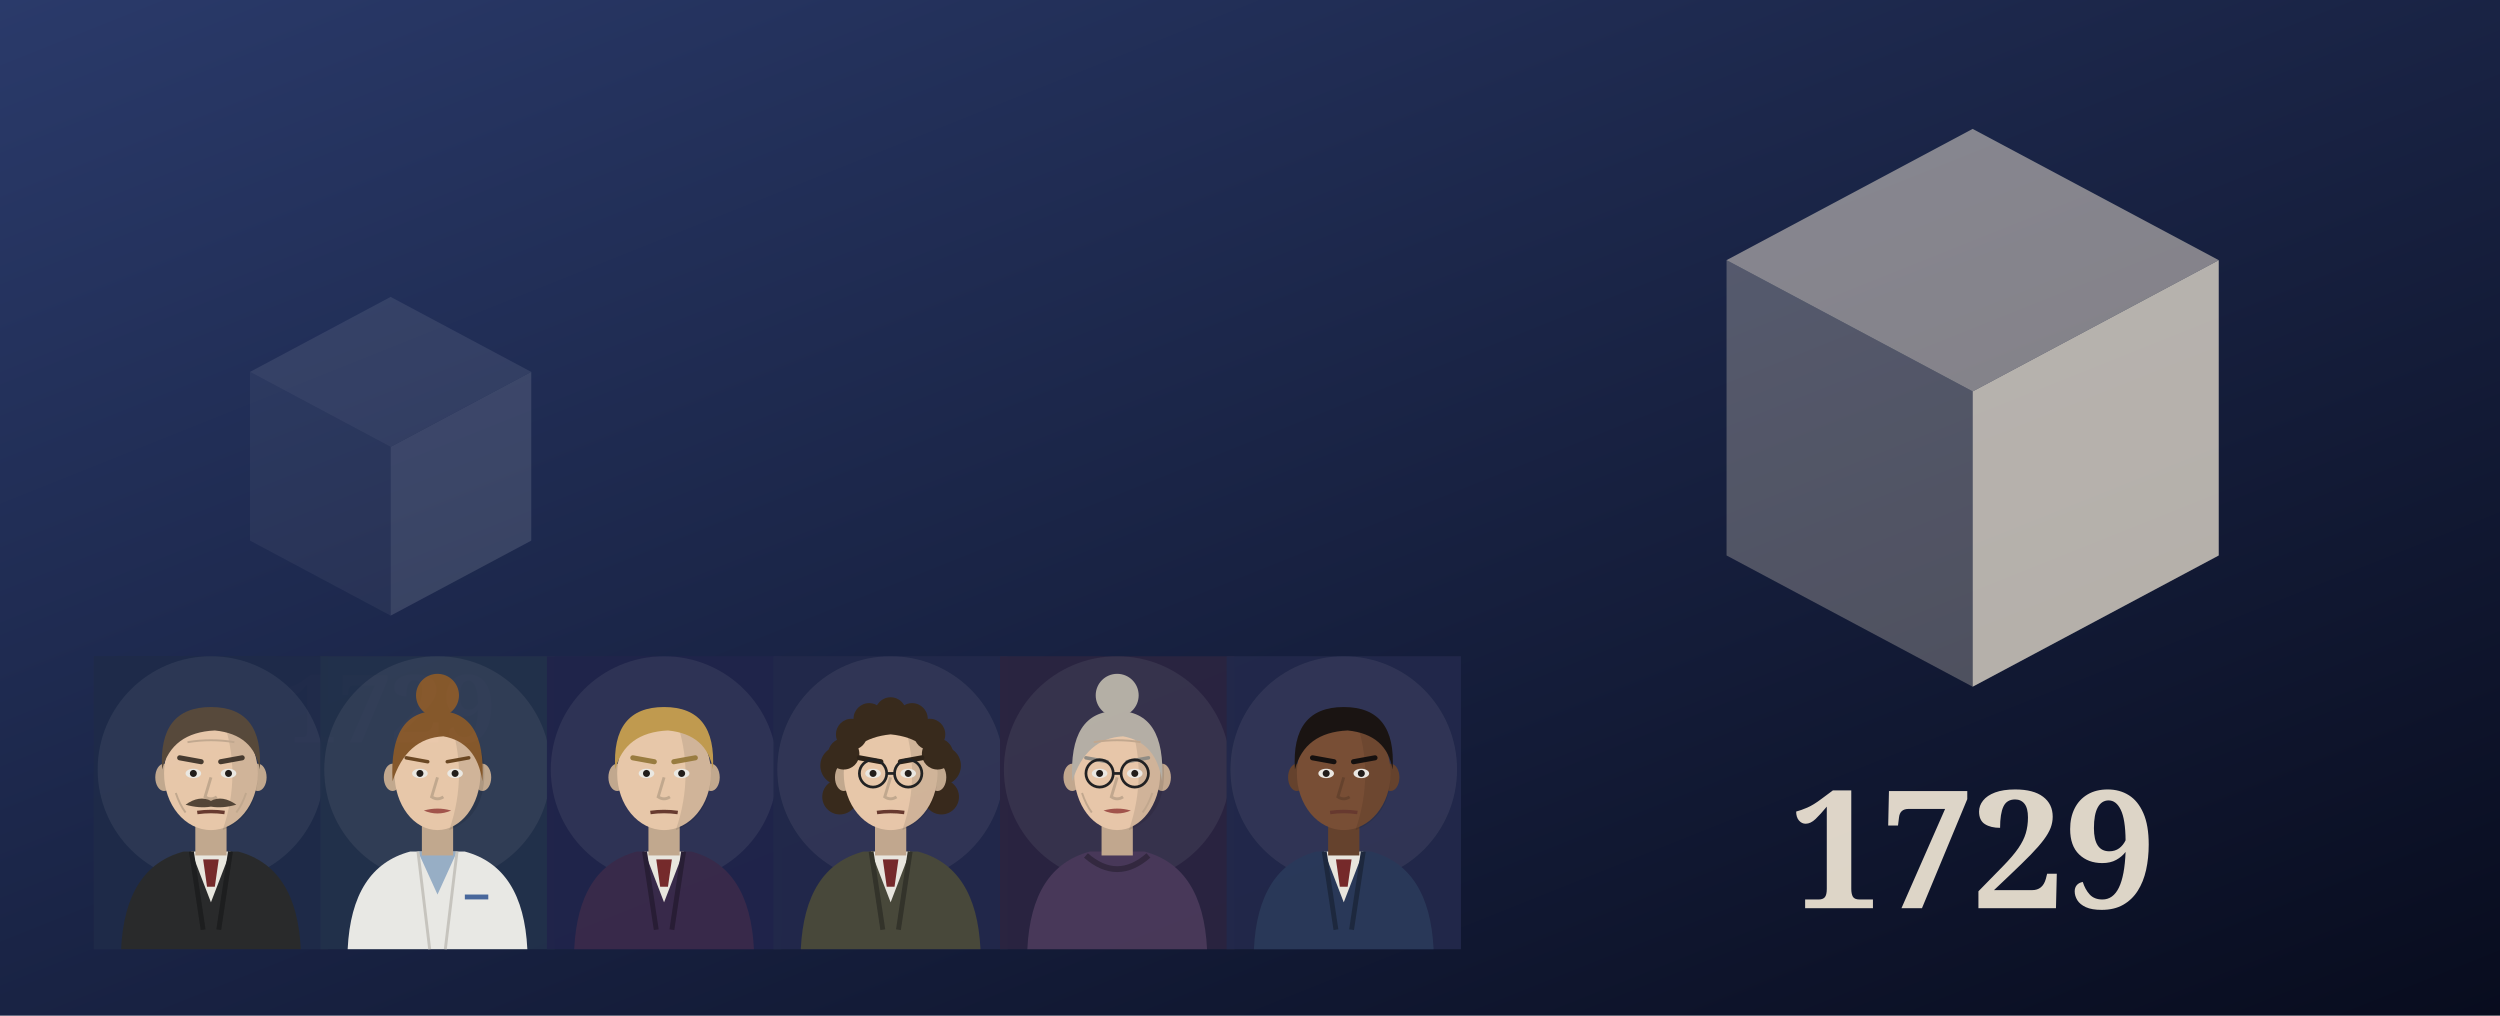
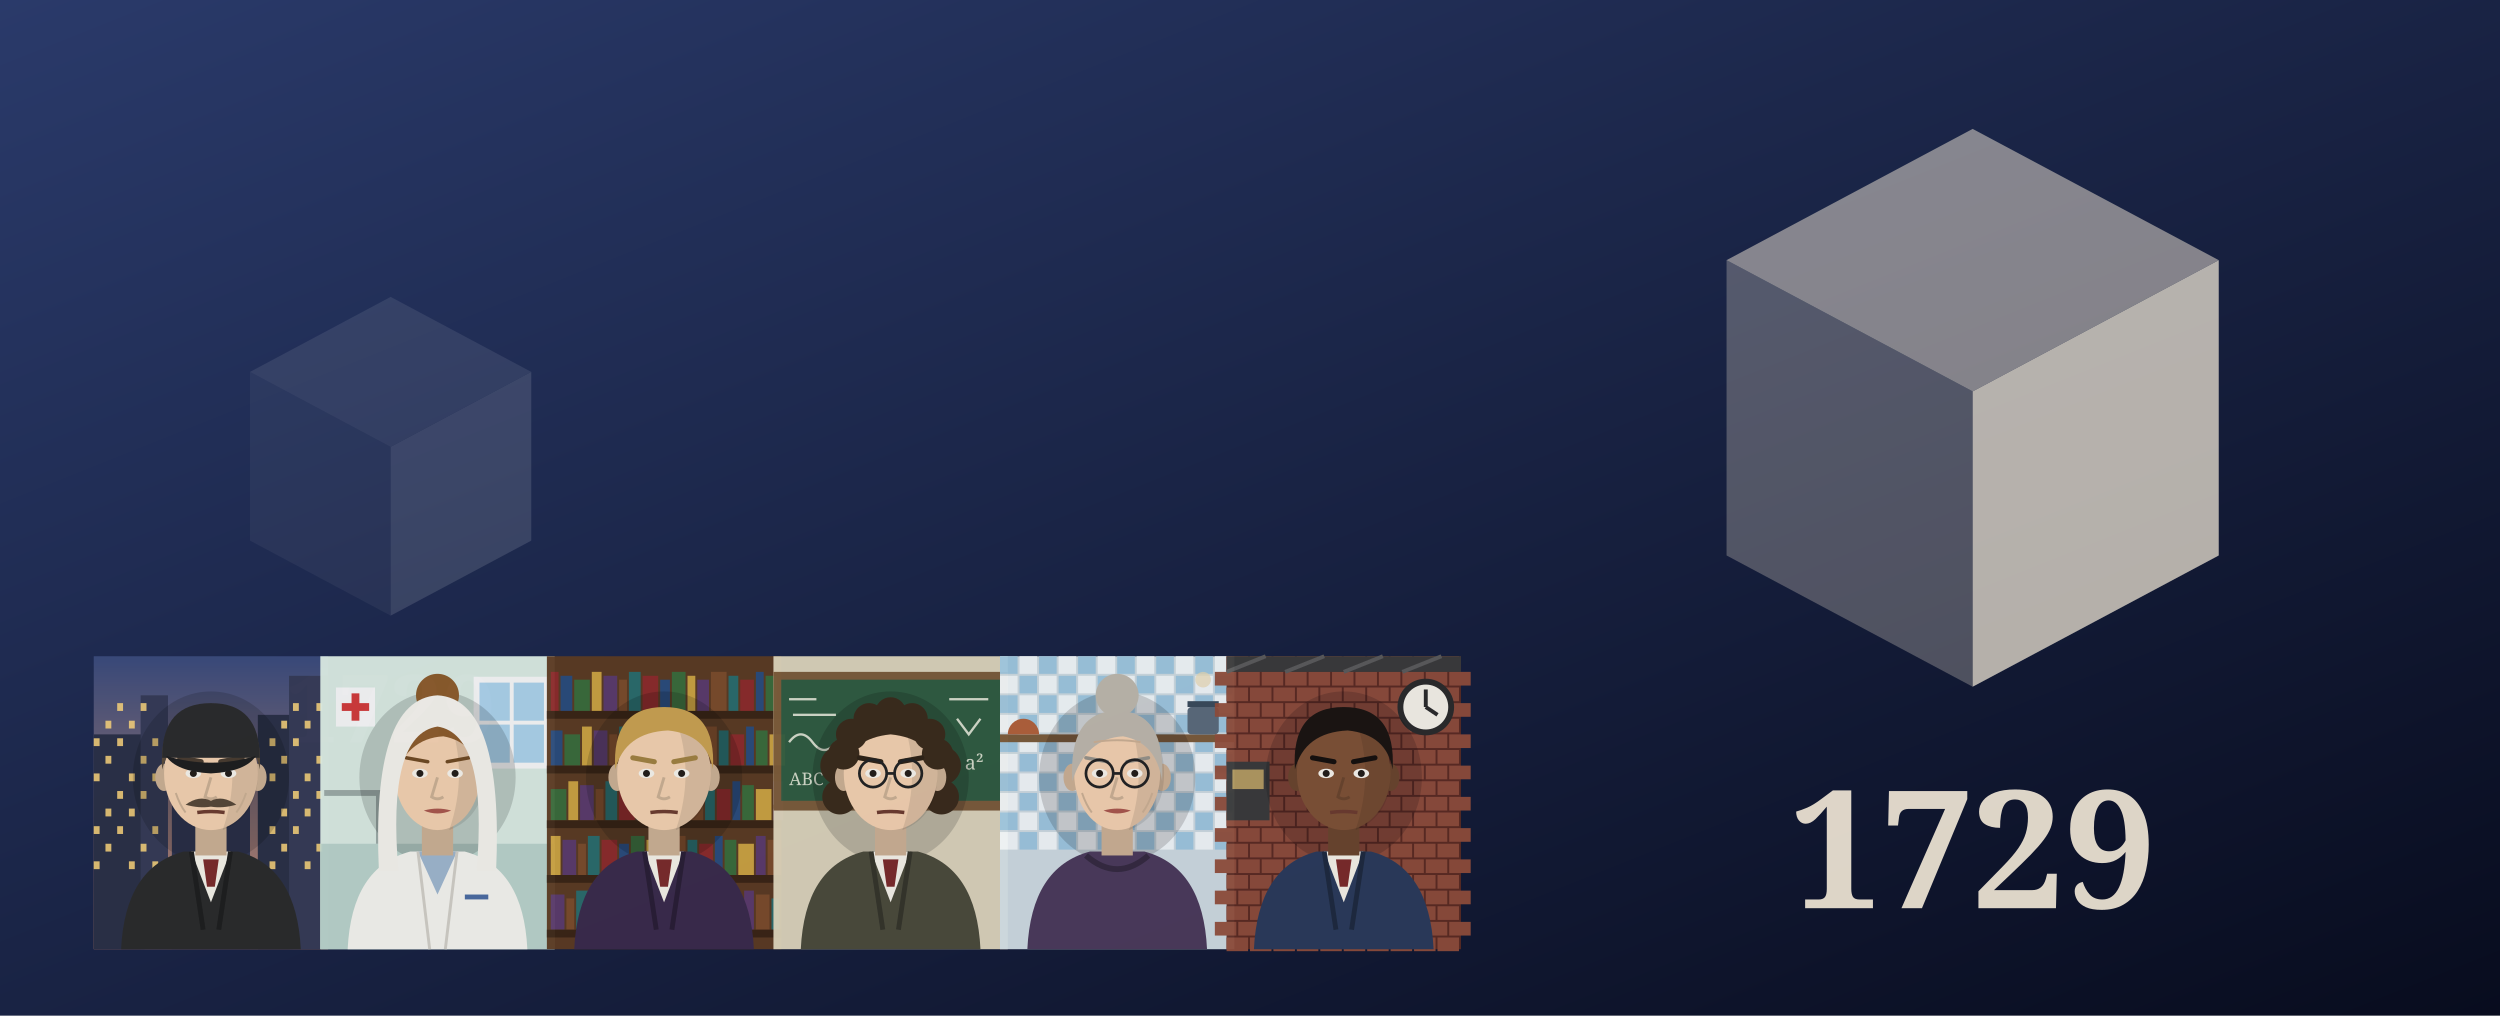
<svg xmlns="http://www.w3.org/2000/svg" viewBox="0 0 1280 520">
  <style>.fx{transform-box:fill-box;transform-origin:center}.tw{animation:tw 3s ease-in-out infinite}.pu{animation:pu 4s ease-in-out infinite}@keyframes tw{50%{opacity:.25}}@keyframes pu{50%{opacity:.55}}@keyframes spin{to{transform:rotate(360deg)}}@media (prefers-reduced-motion:reduce){*{animation:none!important}}</style>
  <defs>
    <linearGradient id="btaxi1729" x1="0" y1="0" x2="1" y2="1">
      <stop offset="0" stop-color="#2a3a6a" />
      <stop offset="1" stop-color="#080c1e" />
    </linearGradient>
  </defs>
  <rect width="1280" height="520" fill="url(#btaxi1729)" />
  <g transform="translate(800,-60) scale(2.1)" opacity=".9">
    <path d="M100 60 L160 92 L100 124 L40 92Z" fill="#f4ead8" opacity=".55" />
    <path d="M40 92 L100 124 V196 L40 164Z" fill="#f4ead8" opacity=".3" />
    <path d="M160 92 L100 124 V196 L160 164Z" fill="#f4ead8" opacity=".8" />
    <text x="100" y="250" font-family="Georgia,serif" font-size="40" font-weight="700" fill="#f4ead8" text-anchor="middle">1729</text>
  </g>
  <g transform="translate(80,80) scale(1.2)" opacity=".16">
    <path d="M100 60 L160 92 L100 124 L40 92Z" fill="#fff" opacity=".55" />
    <path d="M40 92 L100 124 V196 L40 164Z" fill="#fff" opacity=".3" />
    <path d="M160 92 L100 124 V196 L160 164Z" fill="#fff" opacity=".8" />
    <text x="100" y="250" font-family="Georgia,serif" font-size="40" font-weight="700" fill="#fff" text-anchor="middle">1729</text>
  </g>
  <g transform="translate(48,336) scale(1)" opacity=".95">
-     <rect width="120" height="150" fill="#1e2a48" />
-     <circle cx="60" cy="58" r="58" fill="#fff" opacity=".07" />
+     <defs>
+       <linearGradient id="s69" x1="0" y1="0" x2="0" y2="1">
+         <stop offset="0" stop-color="#3a4a7a" />
+         <stop offset="1" stop-color="#c88a6a" />
+       </linearGradient>
+     </defs>
+     <rect width="120" height="150" fill="url(#s69)" />
+     <rect x="0" y="40" width="26" height="110" fill="#2a2f45" />
+     <rect x="24" y="20" width="14" height="130" fill="#353a55" />
+     <rect x="84" y="30" width="18" height="120" fill="#2a2f45" />
+     <rect x="100" y="10" width="20" height="140" fill="#353a55" />
+     <rect x="40" y="70" width="40" height="80" fill="#2f3450" />
+     <rect x="0" y="42" width="3" height="4" fill="#ffd77a" opacity=".85" />
+     <rect x="0" y="60" width="3" height="4" fill="#ffd77a" opacity=".85" />
+     <rect x="0" y="87" width="3" height="4" fill="#ffd77a" opacity=".85" />
+     <rect x="0" y="105" width="3" height="4" fill="#ffd77a" opacity=".85" />
+     <rect x="6" y="33" width="3" height="4" fill="#ffd77a" opacity=".85" />
+     <rect x="6" y="51" width="3" height="4" fill="#ffd77a" opacity=".85" />
+     <rect x="6" y="78" width="3" height="4" fill="#ffd77a" opacity=".85" />
+     <rect x="6" y="96" width="3" height="4" fill="#ffd77a" opacity=".85" />
+     <rect x="12" y="24" width="3" height="4" fill="#ffd77a" opacity=".85" />
+     <rect x="12" y="42" width="3" height="4" fill="#ffd77a" opacity=".85" />
+     <rect x="12" y="69" width="3" height="4" fill="#ffd77a" opacity=".85" />
+     <rect x="12" y="87" width="3" height="4" fill="#ffd77a" opacity=".85" />
+     <rect x="18" y="33" width="3" height="4" fill="#ffd77a" opacity=".85" />
+     <rect x="18" y="60" width="3" height="4" fill="#ffd77a" opacity=".85" />
+     <rect x="18" y="78" width="3" height="4" fill="#ffd77a" opacity=".85" />
+     <rect x="18" y="105" width="3" height="4" fill="#ffd77a" opacity=".85" />
+     <rect x="24" y="24" width="3" height="4" fill="#ffd77a" opacity=".85" />
+     <rect x="24" y="51" width="3" height="4" fill="#ffd77a" opacity=".85" />
+     <rect x="24" y="69" width="3" height="4" fill="#ffd77a" opacity=".85" />
+     <rect x="24" y="96" width="3" height="4" fill="#ffd77a" opacity=".85" />
+     <rect x="30" y="42" width="3" height="4" fill="#ffd77a" opacity=".85" />
+     <rect x="30" y="60" width="3" height="4" fill="#ffd77a" opacity=".85" />
+     <rect x="30" y="87" width="3" height="4" fill="#ffd77a" opacity=".85" />
+     <rect x="30" y="105" width="3" height="4" fill="#ffd77a" opacity=".85" />
+     <rect x="90" y="42" width="3" height="4" fill="#ffd77a" opacity=".85" />
+     <rect x="90" y="60" width="3" height="4" fill="#ffd77a" opacity=".85" />
+     <rect x="90" y="87" width="3" height="4" fill="#ffd77a" opacity=".85" />
+     <rect x="90" y="105" width="3" height="4" fill="#ffd77a" opacity=".85" />
+     <rect x="96" y="33" width="3" height="4" fill="#ffd77a" opacity=".85" />
+     <rect x="96" y="51" width="3" height="4" fill="#ffd77a" opacity=".85" />
+     <rect x="96" y="78" width="3" height="4" fill="#ffd77a" opacity=".85" />
+     <rect x="96" y="96" width="3" height="4" fill="#ffd77a" opacity=".85" />
+     <rect x="102" y="24" width="3" height="4" fill="#ffd77a" opacity=".85" />
+     <rect x="102" y="42" width="3" height="4" fill="#ffd77a" opacity=".85" />
+     <rect x="102" y="69" width="3" height="4" fill="#ffd77a" opacity=".85" />
+     <rect x="102" y="87" width="3" height="4" fill="#ffd77a" opacity=".85" />
+     <rect x="108" y="33" width="3" height="4" fill="#ffd77a" opacity=".85" />
+     <rect x="108" y="60" width="3" height="4" fill="#ffd77a" opacity=".85" />
+     <rect x="108" y="78" width="3" height="4" fill="#ffd77a" opacity=".85" />
+     <rect x="108" y="105" width="3" height="4" fill="#ffd77a" opacity=".85" />
+     <rect x="114" y="24" width="3" height="4" fill="#ffd77a" opacity=".85" />
+     <rect x="114" y="51" width="3" height="4" fill="#ffd77a" opacity=".85" />
+     <rect x="114" y="69" width="3" height="4" fill="#ffd77a" opacity=".85" />
+     <rect x="114" y="96" width="3" height="4" fill="#ffd77a" opacity=".85" />
+     <ellipse cx="60" cy="62" rx="40" ry="44" fill="#000" opacity=".16" />
    <path d="M14 150 Q16 108 46 100 H74 Q104 108 106 150Z" fill="#2a2a2a" />
    <path d="M50 100 L60 126 L70 100Z" fill="#f2efe6" />
    <path d="M56 104 L64 104 L62 118 L58 118Z" fill="#7a2a2a" />
    <path d="M50 100 L56 140 M70 100 L64 140" stroke="#1d1d1d" stroke-width="2.5" />
    <rect x="52" y="86" width="16" height="16" fill="#caae92" />
    <ellipse cx="36" cy="62" rx="4.5" ry="7" fill="#caae92" />
    <ellipse cx="84" cy="62" rx="4.5" ry="7" fill="#caae92" />
    <ellipse cx="60" cy="60" rx="24" ry="29" fill="#f1cfae" />
    <path d="M66 32 Q84 38 84 60 Q84 82 66 89 Q76 60 66 32Z" fill="#000" opacity=".1" />
    <path d="M35 58 Q33 26 60 26 Q87 26 85 58 Q82 40 62 38 Q40 39 35 58Z" fill="#5a4a3a" />
    <path d="M48 44 Q60 42 72 44 M42 70 Q44 76 47 80 M78 70 Q76 76 73 80" stroke="#caae92" stroke-width="1" fill="none" />
    <path d="M44 52 L55 54 M65 54 L76 52" stroke="#483b2e" stroke-width="2.6" stroke-linecap="round" />
    <ellipse cx="51" cy="60" rx="4" ry="2.4" fill="#f4f1ea" />
    <circle cx="51" cy="60" r="1.8" fill="#221c18" />
    <ellipse cx="69" cy="60" rx="4" ry="2.4" fill="#f4f1ea" />
    <circle cx="69" cy="60" r="1.8" fill="#221c18" />
    <path d="M60 62 L57 72 Q60 74 63 72" fill="none" stroke="#caae92" stroke-width="1.5" />
    <path d="M53 80 Q60 79 67 80" stroke="#6b3b2e" stroke-width="1.8" fill="none" />
    <path d="M47 76 Q54 71 60 74 Q66 71 73 76 Q66 78 60 77 Q54 78 47 76Z" fill="#564637" />
+     <path d="M35 52 Q35 24 60 24 Q85 24 85 52Z" fill="#2a2a2a" />
+     <path d="M37 51 Q60 58 83 51 Q78 59 60 60 Q42 59 37 51Z" fill="#1d1d1d" />
  </g>
  <g transform="translate(164,336) scale(1)" opacity=".95">
-     <rect width="120" height="150" fill="#22304a" />
-     <circle cx="60" cy="58" r="58" fill="#fff" opacity=".07" />
+     <rect width="120" height="150" fill="#d8e8e0" />
+     <rect x="0" y="96" width="120" height="54" fill="#b8d0c8" />
+     <rect x="80" y="12" width="36" height="44" fill="#aad0e8" stroke="#f4f4f4" stroke-width="3" />
+     <path d="M98 12 V56 M80 34 H116" stroke="#f4f4f4" stroke-width="2" />
+     <rect x="8" y="16" width="20" height="20" fill="#f4f4f4" />
+     <path d="M18 19 V33 M11 26 H25" stroke="#d03a3a" stroke-width="4" />
+     <path d="M2 70 H30 V96" stroke="#9aa8a4" stroke-width="3" fill="none" />
+     <ellipse cx="60" cy="62" rx="40" ry="44" fill="#000" opacity=".16" />
    <circle cx="60" cy="20" r="11" fill="#8a5a2a" />
    <path d="M14 150 Q16 108 46 100 H74 Q104 108 106 150Z" fill="#f2f1ec" />
    <path d="M50 100 L60 122 L70 100Z" fill="#9db4cc" />
    <path d="M50 100 L56 150 M70 100 L64 150" stroke="#cfccc4" stroke-width="1.5" />
    <rect x="74" y="122" width="12" height="2.5" fill="#4a6aa0" />
    <rect x="52" y="86" width="16" height="16" fill="#caae92" />
    <ellipse cx="37" cy="62" rx="4.5" ry="7" fill="#caae92" />
    <ellipse cx="83" cy="62" rx="4.5" ry="7" fill="#caae92" />
    <ellipse cx="60" cy="60" rx="22" ry="29" fill="#f1cfae" />
    <path d="M66 32 Q84 38 84 60 Q84 82 66 89 Q76 60 66 32Z" fill="#000" opacity=".1" />
    <path d="M37 64 Q35 28 60 28 Q85 28 83 64 Q80 44 63 41 Q44 42 37 64Z" fill="#8a5a2a" />
    <path d="M44 52 L55 54 M65 54 L76 52" stroke="#6e4822" stroke-width="1.8" stroke-linecap="round" />
    <ellipse cx="51" cy="60" rx="4" ry="2.4" fill="#f4f1ea" />
    <circle cx="51" cy="60" r="1.8" fill="#221c18" />
    <ellipse cx="69" cy="60" rx="4" ry="2.4" fill="#f4f1ea" />
    <circle cx="69" cy="60" r="1.8" fill="#221c18" />
    <path d="M60 62 L57 72 Q60 74 63 72" fill="none" stroke="#caae92" stroke-width="1.5" />
    <path d="M53 79 Q60 77 67 79 Q60 82 53 79Z" fill="#a8564c" />
+     <path d="M30 110 Q26 22 60 20 Q94 22 90 110 L80 110 Q86 40 60 36 Q34 40 40 110Z" fill="#f2f0ea" />
  </g>
  <g transform="translate(280,336) scale(1)" opacity=".95">
-     <rect width="120" height="150" fill="#20244a" />
-     <circle cx="60" cy="58" r="58" fill="#fff" opacity=".07" />
+     <rect width="120" height="150" fill="#5a3a22" />
+     <rect x="2" y="8" width="4" height="20" fill="#8a2a2a" transform="translate(0,0)" />
+     <rect x="7" y="8" width="6" height="18" fill="#2a4a7a" transform="translate(0,2)" />
+     <rect x="14" y="8" width="8" height="16" fill="#3a6a3a" transform="translate(0,4)" />
+     <rect x="23" y="8" width="5" height="20" fill="#c8a040" transform="translate(0,0)" />
+     <rect x="29" y="8" width="7" height="18" fill="#5a3a6a" transform="translate(0,2)" />
+     <rect x="37" y="8" width="4" height="16" fill="#7a4a2a" transform="translate(0,4)" />
+     <rect x="42" y="8" width="6" height="20" fill="#2a6a6a" transform="translate(0,0)" />
+     <rect x="49" y="8" width="8" height="18" fill="#8a2a2a" transform="translate(0,2)" />
+     <rect x="58" y="8" width="5" height="16" fill="#2a4a7a" transform="translate(0,4)" />
+     <rect x="64" y="8" width="7" height="20" fill="#3a6a3a" transform="translate(0,0)" />
+     <rect x="72" y="8" width="4" height="18" fill="#c8a040" transform="translate(0,2)" />
+     <rect x="77" y="8" width="6" height="16" fill="#5a3a6a" transform="translate(0,4)" />
+     <rect x="84" y="8" width="8" height="20" fill="#7a4a2a" transform="translate(0,0)" />
+     <rect x="93" y="8" width="5" height="18" fill="#2a6a6a" transform="translate(0,2)" />
+     <rect x="99" y="8" width="7" height="16" fill="#8a2a2a" transform="translate(0,4)" />
+     <rect x="107" y="8" width="4" height="20" fill="#2a4a7a" transform="translate(0,0)" />
+     <rect x="112" y="8" width="6" height="18" fill="#3a6a3a" transform="translate(0,2)" />
+     <rect x="0" y="28" width="120" height="4" fill="#3a2414" />
+     <rect x="2" y="36" width="6" height="18" fill="#2a4a7a" transform="translate(0,2)" />
+     <rect x="9" y="36" width="8" height="16" fill="#3a6a3a" transform="translate(0,4)" />
+     <rect x="18" y="36" width="5" height="20" fill="#c8a040" transform="translate(0,0)" />
+     <rect x="24" y="36" width="7" height="18" fill="#5a3a6a" transform="translate(0,2)" />
+     <rect x="32" y="36" width="4" height="16" fill="#7a4a2a" transform="translate(0,4)" />
+     <rect x="37" y="36" width="6" height="20" fill="#2a6a6a" transform="translate(0,0)" />
+     <rect x="44" y="36" width="8" height="18" fill="#8a2a2a" transform="translate(0,2)" />
+     <rect x="53" y="36" width="5" height="16" fill="#2a4a7a" transform="translate(0,4)" />
+     <rect x="59" y="36" width="7" height="20" fill="#3a6a3a" transform="translate(0,0)" />
+     <rect x="67" y="36" width="4" height="18" fill="#c8a040" transform="translate(0,2)" />
+     <rect x="72" y="36" width="6" height="16" fill="#5a3a6a" transform="translate(0,4)" />
+     <rect x="79" y="36" width="8" height="20" fill="#7a4a2a" transform="translate(0,0)" />
+     <rect x="88" y="36" width="5" height="18" fill="#2a6a6a" transform="translate(0,2)" />
+     <rect x="94" y="36" width="7" height="16" fill="#8a2a2a" transform="translate(0,4)" />
+     <rect x="102" y="36" width="4" height="20" fill="#2a4a7a" transform="translate(0,0)" />
+     <rect x="107" y="36" width="6" height="18" fill="#3a6a3a" transform="translate(0,2)" />
+     <rect x="114" y="36" width="8" height="16" fill="#c8a040" transform="translate(0,4)" />
+     <rect x="0" y="56" width="120" height="4" fill="#3a2414" />
+     <rect x="2" y="64" width="8" height="16" fill="#3a6a3a" transform="translate(0,4)" />
+     <rect x="11" y="64" width="5" height="20" fill="#c8a040" transform="translate(0,0)" />
+     <rect x="17" y="64" width="7" height="18" fill="#5a3a6a" transform="translate(0,2)" />
+     <rect x="25" y="64" width="4" height="16" fill="#7a4a2a" transform="translate(0,4)" />
+     <rect x="30" y="64" width="6" height="20" fill="#2a6a6a" transform="translate(0,0)" />
+     <rect x="37" y="64" width="8" height="18" fill="#8a2a2a" transform="translate(0,2)" />
+     <rect x="46" y="64" width="5" height="16" fill="#2a4a7a" transform="translate(0,4)" />
+     <rect x="52" y="64" width="7" height="20" fill="#3a6a3a" transform="translate(0,0)" />
+     <rect x="60" y="64" width="4" height="18" fill="#c8a040" transform="translate(0,2)" />
+     <rect x="65" y="64" width="6" height="16" fill="#5a3a6a" transform="translate(0,4)" />
+     <rect x="72" y="64" width="8" height="20" fill="#7a4a2a" transform="translate(0,0)" />
+     <rect x="81" y="64" width="5" height="18" fill="#2a6a6a" transform="translate(0,2)" />
+     <rect x="87" y="64" width="7" height="16" fill="#8a2a2a" transform="translate(0,4)" />
+     <rect x="95" y="64" width="4" height="20" fill="#2a4a7a" transform="translate(0,0)" />
+     <rect x="100" y="64" width="6" height="18" fill="#3a6a3a" transform="translate(0,2)" />
+     <rect x="107" y="64" width="8" height="16" fill="#c8a040" transform="translate(0,4)" />
+     <rect x="116" y="64" width="5" height="20" fill="#5a3a6a" transform="translate(0,0)" />
+     <rect x="0" y="84" width="120" height="4" fill="#3a2414" />
+     <rect x="2" y="92" width="5" height="20" fill="#c8a040" transform="translate(0,0)" />
+     <rect x="8" y="92" width="7" height="18" fill="#5a3a6a" transform="translate(0,2)" />
+     <rect x="16" y="92" width="4" height="16" fill="#7a4a2a" transform="translate(0,4)" />
+     <rect x="21" y="92" width="6" height="20" fill="#2a6a6a" transform="translate(0,0)" />
+     <rect x="28" y="92" width="8" height="18" fill="#8a2a2a" transform="translate(0,2)" />
+     <rect x="37" y="92" width="5" height="16" fill="#2a4a7a" transform="translate(0,4)" />
+     <rect x="43" y="92" width="7" height="20" fill="#3a6a3a" transform="translate(0,0)" />
+     <rect x="51" y="92" width="4" height="18" fill="#c8a040" transform="translate(0,2)" />
+     <rect x="56" y="92" width="6" height="16" fill="#5a3a6a" transform="translate(0,4)" />
+     <rect x="63" y="92" width="8" height="20" fill="#7a4a2a" transform="translate(0,0)" />
+     <rect x="72" y="92" width="5" height="18" fill="#2a6a6a" transform="translate(0,2)" />
+     <rect x="78" y="92" width="7" height="16" fill="#8a2a2a" transform="translate(0,4)" />
+     <rect x="86" y="92" width="4" height="20" fill="#2a4a7a" transform="translate(0,0)" />
+     <rect x="91" y="92" width="6" height="18" fill="#3a6a3a" transform="translate(0,2)" />
+     <rect x="98" y="92" width="8" height="16" fill="#c8a040" transform="translate(0,4)" />
+     <rect x="107" y="92" width="5" height="20" fill="#5a3a6a" transform="translate(0,0)" />
+     <rect x="113" y="92" width="7" height="18" fill="#7a4a2a" transform="translate(0,2)" />
+     <rect x="0" y="112" width="120" height="4" fill="#3a2414" />
+     <rect x="2" y="120" width="7" height="18" fill="#5a3a6a" transform="translate(0,2)" />
+     <rect x="10" y="120" width="4" height="16" fill="#7a4a2a" transform="translate(0,4)" />
+     <rect x="15" y="120" width="6" height="20" fill="#2a6a6a" transform="translate(0,0)" />
+     <rect x="22" y="120" width="8" height="18" fill="#8a2a2a" transform="translate(0,2)" />
+     <rect x="31" y="120" width="5" height="16" fill="#2a4a7a" transform="translate(0,4)" />
+     <rect x="37" y="120" width="7" height="20" fill="#3a6a3a" transform="translate(0,0)" />
+     <rect x="45" y="120" width="4" height="18" fill="#c8a040" transform="translate(0,2)" />
+     <rect x="50" y="120" width="6" height="16" fill="#5a3a6a" transform="translate(0,4)" />
+     <rect x="57" y="120" width="8" height="20" fill="#7a4a2a" transform="translate(0,0)" />
+     <rect x="66" y="120" width="5" height="18" fill="#2a6a6a" transform="translate(0,2)" />
+     <rect x="72" y="120" width="7" height="16" fill="#8a2a2a" transform="translate(0,4)" />
+     <rect x="80" y="120" width="4" height="20" fill="#2a4a7a" transform="translate(0,0)" />
+     <rect x="85" y="120" width="6" height="18" fill="#3a6a3a" transform="translate(0,2)" />
+     <rect x="92" y="120" width="8" height="16" fill="#c8a040" transform="translate(0,4)" />
+     <rect x="101" y="120" width="5" height="20" fill="#5a3a6a" transform="translate(0,0)" />
+     <rect x="107" y="120" width="7" height="18" fill="#7a4a2a" transform="translate(0,2)" />
+     <rect x="115" y="120" width="4" height="16" fill="#2a6a6a" transform="translate(0,4)" />
+     <rect x="0" y="140" width="120" height="4" fill="#3a2414" />
+     <ellipse cx="60" cy="62" rx="40" ry="44" fill="#000" opacity=".16" />
    <path d="M14 150 Q16 108 46 100 H74 Q104 108 106 150Z" fill="#3a2a4a" />
    <path d="M50 100 L60 126 L70 100Z" fill="#f2efe6" />
    <path d="M56 104 L64 104 L62 118 L58 118Z" fill="#7a2a2a" />
    <path d="M50 100 L56 140 M70 100 L64 140" stroke="#291d34" stroke-width="2.5" />
    <rect x="52" y="86" width="16" height="16" fill="#caae92" />
    <ellipse cx="36" cy="62" rx="4.5" ry="7" fill="#caae92" />
    <ellipse cx="84" cy="62" rx="4.5" ry="7" fill="#caae92" />
    <ellipse cx="60" cy="60" rx="24" ry="29" fill="#f1cfae" />
    <path d="M66 32 Q84 38 84 60 Q84 82 66 89 Q76 60 66 32Z" fill="#000" opacity=".1" />
    <path d="M35 58 Q33 26 60 26 Q87 26 85 58 Q82 40 62 38 Q40 39 35 58Z" fill="#c8a050" />
    <path d="M44 52 L55 54 M65 54 L76 52" stroke="#a08040" stroke-width="2.6" stroke-linecap="round" />
    <ellipse cx="51" cy="60" rx="4" ry="2.4" fill="#f4f1ea" />
    <circle cx="51" cy="60" r="1.8" fill="#221c18" />
    <ellipse cx="69" cy="60" rx="4" ry="2.4" fill="#f4f1ea" />
    <circle cx="69" cy="60" r="1.8" fill="#221c18" />
    <path d="M60 62 L57 72 Q60 74 63 72" fill="none" stroke="#caae92" stroke-width="1.5" />
    <path d="M53 80 Q60 79 67 80" stroke="#6b3b2e" stroke-width="1.8" fill="none" />
  </g>
  <g transform="translate(396,336) scale(1)" opacity=".95">
-     <rect width="120" height="150" fill="#22284a" />
-     <circle cx="60" cy="58" r="58" fill="#fff" opacity=".07" />
+     <rect width="120" height="150" fill="#d8d0b8" />
+     <rect x="2" y="10" width="116" height="66" fill="#2f5a40" stroke="#7a5a3a" stroke-width="4" />
+     <g stroke="#f0f0e0" stroke-width="1.2" fill="none" opacity=".85">
+       <path d="M8 22 h14 M10 30 h22 M90 22 h20 M94 32 l6 8 l6 -8" />
+       <path d="M8 44 q6 -8 12 0 t12 0" />
+     </g>
+     <text x="98" y="58" font-family="Georgia,serif" font-size="10" fill="#f0f0e0" opacity=".85">a²</text>
+     <text x="8" y="66" font-family="Georgia,serif" font-size="9" fill="#f0f0e0" opacity=".85">ABC</text>
+     <rect x="0" y="76" width="120" height="3" fill="#7a5a3a" />
+     <ellipse cx="60" cy="62" rx="40" ry="44" fill="#000" opacity=".16" />
    <circle cx="34" cy="56" r="10" fill="#3a2a1a" />
    <circle cx="86" cy="56" r="10" fill="#3a2a1a" />
    <circle cx="34" cy="72" r="9" fill="#3a2a1a" />
    <circle cx="86" cy="72" r="9" fill="#3a2a1a" />
    <path d="M14 150 Q16 108 46 100 H74 Q104 108 106 150Z" fill="#4a4a3a" />
    <path d="M50 100 L60 126 L70 100Z" fill="#f2efe6" />
    <path d="M56 104 L64 104 L62 118 L58 118Z" fill="#7a2a2a" />
    <path d="M50 100 L56 140 M70 100 L64 140" stroke="#343429" stroke-width="2.5" />
    <rect x="52" y="86" width="16" height="16" fill="#caae92" />
    <ellipse cx="36" cy="62" rx="4.5" ry="7" fill="#caae92" />
    <ellipse cx="84" cy="62" rx="4.5" ry="7" fill="#caae92" />
    <ellipse cx="60" cy="60" rx="24" ry="29" fill="#f1cfae" />
    <path d="M66 32 Q84 38 84 60 Q84 82 66 89 Q76 60 66 32Z" fill="#000" opacity=".1" />
    <path d="M36 58 Q34 30 60 30 Q86 30 84 58 Q80 42 60 40 Q40 42 36 58Z" fill="#3a2a1a" />
    <circle cx="40" cy="40" r="8" fill="#3a2a1a" />
    <circle cx="49" cy="32" r="8" fill="#3a2a1a" />
    <circle cx="60" cy="29" r="8" fill="#3a2a1a" />
    <circle cx="71" cy="32" r="8" fill="#3a2a1a" />
    <circle cx="80" cy="40" r="8" fill="#3a2a1a" />
    <circle cx="36" cy="50" r="8" fill="#3a2a1a" />
    <circle cx="84" cy="50" r="8" fill="#3a2a1a" />
    <path d="M44 52 L55 54 M65 54 L76 52" stroke="#2e2215" stroke-width="2.6" stroke-linecap="round" />
    <ellipse cx="51" cy="60" rx="4" ry="2.4" fill="#f4f1ea" />
    <circle cx="51" cy="60" r="1.8" fill="#221c18" />
    <ellipse cx="69" cy="60" rx="4" ry="2.4" fill="#f4f1ea" />
    <circle cx="69" cy="60" r="1.8" fill="#221c18" />
    <path d="M60 62 L57 72 Q60 74 63 72" fill="none" stroke="#caae92" stroke-width="1.5" />
    <path d="M53 80 Q60 79 67 80" stroke="#6b3b2e" stroke-width="1.8" fill="none" />
    <circle cx="51" cy="60" r="7" fill="none" stroke="#222" stroke-width="1.4" />
    <circle cx="69" cy="60" r="7" fill="none" stroke="#222" stroke-width="1.4" />
    <path d="M58 60H62" stroke="#222" stroke-width="1.4" />
  </g>
  <g transform="translate(512,336) scale(1)" opacity=".95">
-     <rect width="120" height="150" fill="#2a2440" />
-     <circle cx="60" cy="58" r="58" fill="#fff" opacity=".07" />
+     <rect width="120" height="150" fill="#ccd8de" />
+     <rect x="0" y="0" width="9" height="9" fill="#9cc4dc" />
+     <rect x="0" y="10" width="9" height="9" fill="#eef3f6" />
+     <rect x="0" y="20" width="9" height="9" fill="#9cc4dc" />
+     <rect x="0" y="30" width="9" height="9" fill="#eef3f6" />
+     <rect x="0" y="40" width="9" height="9" fill="#9cc4dc" />
+     <rect x="0" y="50" width="9" height="9" fill="#eef3f6" />
+     <rect x="0" y="60" width="9" height="9" fill="#9cc4dc" />
+     <rect x="0" y="70" width="9" height="9" fill="#eef3f6" />
+     <rect x="0" y="80" width="9" height="9" fill="#9cc4dc" />
+     <rect x="0" y="90" width="9" height="9" fill="#eef3f6" />
+     <rect x="10" y="0" width="9" height="9" fill="#eef3f6" />
+     <rect x="10" y="10" width="9" height="9" fill="#9cc4dc" />
+     <rect x="10" y="20" width="9" height="9" fill="#eef3f6" />
+     <rect x="10" y="30" width="9" height="9" fill="#9cc4dc" />
+     <rect x="10" y="40" width="9" height="9" fill="#eef3f6" />
+     <rect x="10" y="50" width="9" height="9" fill="#9cc4dc" />
+     <rect x="10" y="60" width="9" height="9" fill="#eef3f6" />
+     <rect x="10" y="70" width="9" height="9" fill="#9cc4dc" />
+     <rect x="10" y="80" width="9" height="9" fill="#eef3f6" />
+     <rect x="10" y="90" width="9" height="9" fill="#9cc4dc" />
+     <rect x="20" y="0" width="9" height="9" fill="#9cc4dc" />
+     <rect x="20" y="10" width="9" height="9" fill="#eef3f6" />
+     <rect x="20" y="20" width="9" height="9" fill="#9cc4dc" />
+     <rect x="20" y="30" width="9" height="9" fill="#eef3f6" />
+     <rect x="20" y="40" width="9" height="9" fill="#9cc4dc" />
+     <rect x="20" y="50" width="9" height="9" fill="#eef3f6" />
+     <rect x="20" y="60" width="9" height="9" fill="#9cc4dc" />
+     <rect x="20" y="70" width="9" height="9" fill="#eef3f6" />
+     <rect x="20" y="80" width="9" height="9" fill="#9cc4dc" />
+     <rect x="20" y="90" width="9" height="9" fill="#eef3f6" />
+     <rect x="30" y="0" width="9" height="9" fill="#eef3f6" />
+     <rect x="30" y="10" width="9" height="9" fill="#9cc4dc" />
+     <rect x="30" y="20" width="9" height="9" fill="#eef3f6" />
+     <rect x="30" y="30" width="9" height="9" fill="#9cc4dc" />
+     <rect x="30" y="40" width="9" height="9" fill="#eef3f6" />
+     <rect x="30" y="50" width="9" height="9" fill="#9cc4dc" />
+     <rect x="30" y="60" width="9" height="9" fill="#eef3f6" />
+     <rect x="30" y="70" width="9" height="9" fill="#9cc4dc" />
+     <rect x="30" y="80" width="9" height="9" fill="#eef3f6" />
+     <rect x="30" y="90" width="9" height="9" fill="#9cc4dc" />
+     <rect x="40" y="0" width="9" height="9" fill="#9cc4dc" />
+     <rect x="40" y="10" width="9" height="9" fill="#eef3f6" />
+     <rect x="40" y="20" width="9" height="9" fill="#9cc4dc" />
+     <rect x="40" y="30" width="9" height="9" fill="#eef3f6" />
+     <rect x="40" y="40" width="9" height="9" fill="#9cc4dc" />
+     <rect x="40" y="50" width="9" height="9" fill="#eef3f6" />
+     <rect x="40" y="60" width="9" height="9" fill="#9cc4dc" />
+     <rect x="40" y="70" width="9" height="9" fill="#eef3f6" />
+     <rect x="40" y="80" width="9" height="9" fill="#9cc4dc" />
+     <rect x="40" y="90" width="9" height="9" fill="#eef3f6" />
+     <rect x="50" y="0" width="9" height="9" fill="#eef3f6" />
+     <rect x="50" y="10" width="9" height="9" fill="#9cc4dc" />
+     <rect x="50" y="20" width="9" height="9" fill="#eef3f6" />
+     <rect x="50" y="30" width="9" height="9" fill="#9cc4dc" />
+     <rect x="50" y="40" width="9" height="9" fill="#eef3f6" />
+     <rect x="50" y="50" width="9" height="9" fill="#9cc4dc" />
+     <rect x="50" y="60" width="9" height="9" fill="#eef3f6" />
+     <rect x="50" y="70" width="9" height="9" fill="#9cc4dc" />
+     <rect x="50" y="80" width="9" height="9" fill="#eef3f6" />
+     <rect x="50" y="90" width="9" height="9" fill="#9cc4dc" />
+     <rect x="60" y="0" width="9" height="9" fill="#9cc4dc" />
+     <rect x="60" y="10" width="9" height="9" fill="#eef3f6" />
+     <rect x="60" y="20" width="9" height="9" fill="#9cc4dc" />
+     <rect x="60" y="30" width="9" height="9" fill="#eef3f6" />
+     <rect x="60" y="40" width="9" height="9" fill="#9cc4dc" />
+     <rect x="60" y="50" width="9" height="9" fill="#eef3f6" />
+     <rect x="60" y="60" width="9" height="9" fill="#9cc4dc" />
+     <rect x="60" y="70" width="9" height="9" fill="#eef3f6" />
+     <rect x="60" y="80" width="9" height="9" fill="#9cc4dc" />
+     <rect x="60" y="90" width="9" height="9" fill="#eef3f6" />
+     <rect x="70" y="0" width="9" height="9" fill="#eef3f6" />
+     <rect x="70" y="10" width="9" height="9" fill="#9cc4dc" />
+     <rect x="70" y="20" width="9" height="9" fill="#eef3f6" />
+     <rect x="70" y="30" width="9" height="9" fill="#9cc4dc" />
+     <rect x="70" y="40" width="9" height="9" fill="#eef3f6" />
+     <rect x="70" y="50" width="9" height="9" fill="#9cc4dc" />
+     <rect x="70" y="60" width="9" height="9" fill="#eef3f6" />
+     <rect x="70" y="70" width="9" height="9" fill="#9cc4dc" />
+     <rect x="70" y="80" width="9" height="9" fill="#eef3f6" />
+     <rect x="70" y="90" width="9" height="9" fill="#9cc4dc" />
+     <rect x="80" y="0" width="9" height="9" fill="#9cc4dc" />
+     <rect x="80" y="10" width="9" height="9" fill="#eef3f6" />
+     <rect x="80" y="20" width="9" height="9" fill="#9cc4dc" />
+     <rect x="80" y="30" width="9" height="9" fill="#eef3f6" />
+     <rect x="80" y="40" width="9" height="9" fill="#9cc4dc" />
+     <rect x="80" y="50" width="9" height="9" fill="#eef3f6" />
+     <rect x="80" y="60" width="9" height="9" fill="#9cc4dc" />
+     <rect x="80" y="70" width="9" height="9" fill="#eef3f6" />
+     <rect x="80" y="80" width="9" height="9" fill="#9cc4dc" />
+     <rect x="80" y="90" width="9" height="9" fill="#eef3f6" />
+     <rect x="90" y="0" width="9" height="9" fill="#eef3f6" />
+     <rect x="90" y="10" width="9" height="9" fill="#9cc4dc" />
+     <rect x="90" y="20" width="9" height="9" fill="#eef3f6" />
+     <rect x="90" y="30" width="9" height="9" fill="#9cc4dc" />
+     <rect x="90" y="40" width="9" height="9" fill="#eef3f6" />
+     <rect x="90" y="50" width="9" height="9" fill="#9cc4dc" />
+     <rect x="90" y="60" width="9" height="9" fill="#eef3f6" />
+     <rect x="90" y="70" width="9" height="9" fill="#9cc4dc" />
+     <rect x="90" y="80" width="9" height="9" fill="#eef3f6" />
+     <rect x="90" y="90" width="9" height="9" fill="#9cc4dc" />
+     <rect x="100" y="0" width="9" height="9" fill="#9cc4dc" />
+     <rect x="100" y="10" width="9" height="9" fill="#eef3f6" />
+     <rect x="100" y="20" width="9" height="9" fill="#9cc4dc" />
+     <rect x="100" y="30" width="9" height="9" fill="#eef3f6" />
+     <rect x="100" y="40" width="9" height="9" fill="#9cc4dc" />
+     <rect x="100" y="50" width="9" height="9" fill="#eef3f6" />
+     <rect x="100" y="60" width="9" height="9" fill="#9cc4dc" />
+     <rect x="100" y="70" width="9" height="9" fill="#eef3f6" />
+     <rect x="100" y="80" width="9" height="9" fill="#9cc4dc" />
+     <rect x="100" y="90" width="9" height="9" fill="#eef3f6" />
+     <rect x="110" y="0" width="9" height="9" fill="#eef3f6" />
+     <rect x="110" y="10" width="9" height="9" fill="#9cc4dc" />
+     <rect x="110" y="20" width="9" height="9" fill="#eef3f6" />
+     <rect x="110" y="30" width="9" height="9" fill="#9cc4dc" />
+     <rect x="110" y="40" width="9" height="9" fill="#eef3f6" />
+     <rect x="110" y="50" width="9" height="9" fill="#9cc4dc" />
+     <rect x="110" y="60" width="9" height="9" fill="#eef3f6" />
+     <rect x="110" y="70" width="9" height="9" fill="#9cc4dc" />
+     <rect x="110" y="80" width="9" height="9" fill="#eef3f6" />
+     <rect x="110" y="90" width="9" height="9" fill="#9cc4dc" />
+     <rect x="0" y="40" width="120" height="4" fill="#7a5a3a" />
+     <path d="M4 40 a8 8 0 0 1 16 0Z" fill="#b0603a" />
+     <rect x="96" y="26" width="16" height="14" rx="2" fill="#5a6a7a" />
+     <path d="M96 26 h16 v-3 h-16Z" fill="#3a4a5a" />
+     <circle cx="104" cy="12" r="4" fill="#e8d8b0" opacity=".7" />
+     <ellipse cx="60" cy="62" rx="40" ry="44" fill="#000" opacity=".16" />
    <circle cx="60" cy="20" r="11" fill="#bcb6aa" />
    <path d="M14 150 Q16 108 46 100 H74 Q104 108 106 150Z" fill="#4a3a5a" />
    <path d="M44 102 Q60 116 76 102" stroke="#34293f" stroke-width="3" fill="none" />
    <rect x="52" y="86" width="16" height="16" fill="#caae92" />
    <ellipse cx="37" cy="62" rx="4.5" ry="7" fill="#caae92" />
    <ellipse cx="83" cy="62" rx="4.5" ry="7" fill="#caae92" />
    <ellipse cx="60" cy="60" rx="22" ry="29" fill="#f1cfae" />
    <path d="M66 32 Q84 38 84 60 Q84 82 66 89 Q76 60 66 32Z" fill="#000" opacity=".1" />
    <path d="M37 64 Q35 28 60 28 Q85 28 83 64 Q80 44 63 41 Q44 42 37 64Z" fill="#bcb6aa" />
    <path d="M48 44 Q60 42 72 44 M42 70 Q44 76 47 80 M78 70 Q76 76 73 80" stroke="#caae92" stroke-width="1" fill="none" />
    <path d="M44 52 L55 54 M65 54 L76 52" stroke="#969288" stroke-width="1.8" stroke-linecap="round" />
    <ellipse cx="51" cy="60" rx="4" ry="2.4" fill="#f4f1ea" />
    <circle cx="51" cy="60" r="1.8" fill="#221c18" />
    <ellipse cx="69" cy="60" rx="4" ry="2.4" fill="#f4f1ea" />
    <circle cx="69" cy="60" r="1.8" fill="#221c18" />
    <path d="M60 62 L57 72 Q60 74 63 72" fill="none" stroke="#caae92" stroke-width="1.5" />
    <path d="M53 79 Q60 77 67 79 Q60 82 53 79Z" fill="#a8564c" />
    <circle cx="51" cy="60" r="7" fill="none" stroke="#222" stroke-width="1.4" />
    <circle cx="69" cy="60" r="7" fill="none" stroke="#222" stroke-width="1.4" />
    <path d="M58 60H62" stroke="#222" stroke-width="1.4" />
  </g>
  <g transform="translate(628,336) scale(1)" opacity=".95">
-     <rect width="120" height="150" fill="#22284a" />
-     <circle cx="60" cy="58" r="58" fill="#fff" opacity=".07" />
+     <rect width="120" height="150" fill="#5a2a22" />
+     <rect x="0" y="0" width="11" height="7" fill="#8a4a3a" />
+     <rect x="12" y="0" width="11" height="7" fill="#8a4a3a" />
+     <rect x="24" y="0" width="11" height="7" fill="#8a4a3a" />
+     <rect x="36" y="0" width="11" height="7" fill="#8a4a3a" />
+     <rect x="48" y="0" width="11" height="7" fill="#8a4a3a" />
+     <rect x="60" y="0" width="11" height="7" fill="#8a4a3a" />
+     <rect x="72" y="0" width="11" height="7" fill="#8a4a3a" />
+     <rect x="84" y="0" width="11" height="7" fill="#8a4a3a" />
+     <rect x="96" y="0" width="11" height="7" fill="#8a4a3a" />
+     <rect x="108" y="0" width="11" height="7" fill="#8a4a3a" />
+     <rect x="-6" y="8" width="11" height="7" fill="#8a4a3a" />
+     <rect x="6" y="8" width="11" height="7" fill="#8a4a3a" />
+     <rect x="18" y="8" width="11" height="7" fill="#8a4a3a" />
+     <rect x="30" y="8" width="11" height="7" fill="#8a4a3a" />
+     <rect x="42" y="8" width="11" height="7" fill="#8a4a3a" />
+     <rect x="54" y="8" width="11" height="7" fill="#8a4a3a" />
+     <rect x="66" y="8" width="11" height="7" fill="#8a4a3a" />
+     <rect x="78" y="8" width="11" height="7" fill="#8a4a3a" />
+     <rect x="90" y="8" width="11" height="7" fill="#8a4a3a" />
+     <rect x="102" y="8" width="11" height="7" fill="#8a4a3a" />
+     <rect x="114" y="8" width="11" height="7" fill="#8a4a3a" />
+     <rect x="0" y="16" width="11" height="7" fill="#8a4a3a" />
+     <rect x="12" y="16" width="11" height="7" fill="#8a4a3a" />
+     <rect x="24" y="16" width="11" height="7" fill="#8a4a3a" />
+     <rect x="36" y="16" width="11" height="7" fill="#8a4a3a" />
+     <rect x="48" y="16" width="11" height="7" fill="#8a4a3a" />
+     <rect x="60" y="16" width="11" height="7" fill="#8a4a3a" />
+     <rect x="72" y="16" width="11" height="7" fill="#8a4a3a" />
+     <rect x="84" y="16" width="11" height="7" fill="#8a4a3a" />
+     <rect x="96" y="16" width="11" height="7" fill="#8a4a3a" />
+     <rect x="108" y="16" width="11" height="7" fill="#8a4a3a" />
+     <rect x="-6" y="24" width="11" height="7" fill="#8a4a3a" />
+     <rect x="6" y="24" width="11" height="7" fill="#8a4a3a" />
+     <rect x="18" y="24" width="11" height="7" fill="#8a4a3a" />
+     <rect x="30" y="24" width="11" height="7" fill="#8a4a3a" />
+     <rect x="42" y="24" width="11" height="7" fill="#8a4a3a" />
+     <rect x="54" y="24" width="11" height="7" fill="#8a4a3a" />
+     <rect x="66" y="24" width="11" height="7" fill="#8a4a3a" />
+     <rect x="78" y="24" width="11" height="7" fill="#8a4a3a" />
+     <rect x="90" y="24" width="11" height="7" fill="#8a4a3a" />
+     <rect x="102" y="24" width="11" height="7" fill="#8a4a3a" />
+     <rect x="114" y="24" width="11" height="7" fill="#8a4a3a" />
+     <rect x="0" y="32" width="11" height="7" fill="#8a4a3a" />
+     <rect x="12" y="32" width="11" height="7" fill="#8a4a3a" />
+     <rect x="24" y="32" width="11" height="7" fill="#8a4a3a" />
+     <rect x="36" y="32" width="11" height="7" fill="#8a4a3a" />
+     <rect x="48" y="32" width="11" height="7" fill="#8a4a3a" />
+     <rect x="60" y="32" width="11" height="7" fill="#8a4a3a" />
+     <rect x="72" y="32" width="11" height="7" fill="#8a4a3a" />
+     <rect x="84" y="32" width="11" height="7" fill="#8a4a3a" />
+     <rect x="96" y="32" width="11" height="7" fill="#8a4a3a" />
+     <rect x="108" y="32" width="11" height="7" fill="#8a4a3a" />
+     <rect x="-6" y="40" width="11" height="7" fill="#8a4a3a" />
+     <rect x="6" y="40" width="11" height="7" fill="#8a4a3a" />
+     <rect x="18" y="40" width="11" height="7" fill="#8a4a3a" />
+     <rect x="30" y="40" width="11" height="7" fill="#8a4a3a" />
+     <rect x="42" y="40" width="11" height="7" fill="#8a4a3a" />
+     <rect x="54" y="40" width="11" height="7" fill="#8a4a3a" />
+     <rect x="66" y="40" width="11" height="7" fill="#8a4a3a" />
+     <rect x="78" y="40" width="11" height="7" fill="#8a4a3a" />
+     <rect x="90" y="40" width="11" height="7" fill="#8a4a3a" />
+     <rect x="102" y="40" width="11" height="7" fill="#8a4a3a" />
+     <rect x="114" y="40" width="11" height="7" fill="#8a4a3a" />
+     <rect x="0" y="48" width="11" height="7" fill="#8a4a3a" />
+     <rect x="12" y="48" width="11" height="7" fill="#8a4a3a" />
+     <rect x="24" y="48" width="11" height="7" fill="#8a4a3a" />
+     <rect x="36" y="48" width="11" height="7" fill="#8a4a3a" />
+     <rect x="48" y="48" width="11" height="7" fill="#8a4a3a" />
+     <rect x="60" y="48" width="11" height="7" fill="#8a4a3a" />
+     <rect x="72" y="48" width="11" height="7" fill="#8a4a3a" />
+     <rect x="84" y="48" width="11" height="7" fill="#8a4a3a" />
+     <rect x="96" y="48" width="11" height="7" fill="#8a4a3a" />
+     <rect x="108" y="48" width="11" height="7" fill="#8a4a3a" />
+     <rect x="-6" y="56" width="11" height="7" fill="#8a4a3a" />
+     <rect x="6" y="56" width="11" height="7" fill="#8a4a3a" />
+     <rect x="18" y="56" width="11" height="7" fill="#8a4a3a" />
+     <rect x="30" y="56" width="11" height="7" fill="#8a4a3a" />
+     <rect x="42" y="56" width="11" height="7" fill="#8a4a3a" />
+     <rect x="54" y="56" width="11" height="7" fill="#8a4a3a" />
+     <rect x="66" y="56" width="11" height="7" fill="#8a4a3a" />
+     <rect x="78" y="56" width="11" height="7" fill="#8a4a3a" />
+     <rect x="90" y="56" width="11" height="7" fill="#8a4a3a" />
+     <rect x="102" y="56" width="11" height="7" fill="#8a4a3a" />
+     <rect x="114" y="56" width="11" height="7" fill="#8a4a3a" />
+     <rect x="0" y="64" width="11" height="7" fill="#8a4a3a" />
+     <rect x="12" y="64" width="11" height="7" fill="#8a4a3a" />
+     <rect x="24" y="64" width="11" height="7" fill="#8a4a3a" />
+     <rect x="36" y="64" width="11" height="7" fill="#8a4a3a" />
+     <rect x="48" y="64" width="11" height="7" fill="#8a4a3a" />
+     <rect x="60" y="64" width="11" height="7" fill="#8a4a3a" />
+     <rect x="72" y="64" width="11" height="7" fill="#8a4a3a" />
+     <rect x="84" y="64" width="11" height="7" fill="#8a4a3a" />
+     <rect x="96" y="64" width="11" height="7" fill="#8a4a3a" />
+     <rect x="108" y="64" width="11" height="7" fill="#8a4a3a" />
+     <rect x="-6" y="72" width="11" height="7" fill="#8a4a3a" />
+     <rect x="6" y="72" width="11" height="7" fill="#8a4a3a" />
+     <rect x="18" y="72" width="11" height="7" fill="#8a4a3a" />
+     <rect x="30" y="72" width="11" height="7" fill="#8a4a3a" />
+     <rect x="42" y="72" width="11" height="7" fill="#8a4a3a" />
+     <rect x="54" y="72" width="11" height="7" fill="#8a4a3a" />
+     <rect x="66" y="72" width="11" height="7" fill="#8a4a3a" />
+     <rect x="78" y="72" width="11" height="7" fill="#8a4a3a" />
+     <rect x="90" y="72" width="11" height="7" fill="#8a4a3a" />
+     <rect x="102" y="72" width="11" height="7" fill="#8a4a3a" />
+     <rect x="114" y="72" width="11" height="7" fill="#8a4a3a" />
+     <rect x="0" y="80" width="11" height="7" fill="#8a4a3a" />
+     <rect x="12" y="80" width="11" height="7" fill="#8a4a3a" />
+     <rect x="24" y="80" width="11" height="7" fill="#8a4a3a" />
+     <rect x="36" y="80" width="11" height="7" fill="#8a4a3a" />
+     <rect x="48" y="80" width="11" height="7" fill="#8a4a3a" />
+     <rect x="60" y="80" width="11" height="7" fill="#8a4a3a" />
+     <rect x="72" y="80" width="11" height="7" fill="#8a4a3a" />
+     <rect x="84" y="80" width="11" height="7" fill="#8a4a3a" />
+     <rect x="96" y="80" width="11" height="7" fill="#8a4a3a" />
+     <rect x="108" y="80" width="11" height="7" fill="#8a4a3a" />
+     <rect x="-6" y="88" width="11" height="7" fill="#8a4a3a" />
+     <rect x="6" y="88" width="11" height="7" fill="#8a4a3a" />
+     <rect x="18" y="88" width="11" height="7" fill="#8a4a3a" />
+     <rect x="30" y="88" width="11" height="7" fill="#8a4a3a" />
+     <rect x="42" y="88" width="11" height="7" fill="#8a4a3a" />
+     <rect x="54" y="88" width="11" height="7" fill="#8a4a3a" />
+     <rect x="66" y="88" width="11" height="7" fill="#8a4a3a" />
+     <rect x="78" y="88" width="11" height="7" fill="#8a4a3a" />
+     <rect x="90" y="88" width="11" height="7" fill="#8a4a3a" />
+     <rect x="102" y="88" width="11" height="7" fill="#8a4a3a" />
+     <rect x="114" y="88" width="11" height="7" fill="#8a4a3a" />
+     <rect x="0" y="96" width="11" height="7" fill="#8a4a3a" />
+     <rect x="12" y="96" width="11" height="7" fill="#8a4a3a" />
+     <rect x="24" y="96" width="11" height="7" fill="#8a4a3a" />
+     <rect x="36" y="96" width="11" height="7" fill="#8a4a3a" />
+     <rect x="48" y="96" width="11" height="7" fill="#8a4a3a" />
+     <rect x="60" y="96" width="11" height="7" fill="#8a4a3a" />
+     <rect x="72" y="96" width="11" height="7" fill="#8a4a3a" />
+     <rect x="84" y="96" width="11" height="7" fill="#8a4a3a" />
+     <rect x="96" y="96" width="11" height="7" fill="#8a4a3a" />
+     <rect x="108" y="96" width="11" height="7" fill="#8a4a3a" />
+     <rect x="-6" y="104" width="11" height="7" fill="#8a4a3a" />
+     <rect x="6" y="104" width="11" height="7" fill="#8a4a3a" />
+     <rect x="18" y="104" width="11" height="7" fill="#8a4a3a" />
+     <rect x="30" y="104" width="11" height="7" fill="#8a4a3a" />
+     <rect x="42" y="104" width="11" height="7" fill="#8a4a3a" />
+     <rect x="54" y="104" width="11" height="7" fill="#8a4a3a" />
+     <rect x="66" y="104" width="11" height="7" fill="#8a4a3a" />
+     <rect x="78" y="104" width="11" height="7" fill="#8a4a3a" />
+     <rect x="90" y="104" width="11" height="7" fill="#8a4a3a" />
+     <rect x="102" y="104" width="11" height="7" fill="#8a4a3a" />
+     <rect x="114" y="104" width="11" height="7" fill="#8a4a3a" />
+     <rect x="0" y="112" width="11" height="7" fill="#8a4a3a" />
+     <rect x="12" y="112" width="11" height="7" fill="#8a4a3a" />
+     <rect x="24" y="112" width="11" height="7" fill="#8a4a3a" />
+     <rect x="36" y="112" width="11" height="7" fill="#8a4a3a" />
+     <rect x="48" y="112" width="11" height="7" fill="#8a4a3a" />
+     <rect x="60" y="112" width="11" height="7" fill="#8a4a3a" />
+     <rect x="72" y="112" width="11" height="7" fill="#8a4a3a" />
+     <rect x="84" y="112" width="11" height="7" fill="#8a4a3a" />
+     <rect x="96" y="112" width="11" height="7" fill="#8a4a3a" />
+     <rect x="108" y="112" width="11" height="7" fill="#8a4a3a" />
+     <rect x="-6" y="120" width="11" height="7" fill="#8a4a3a" />
+     <rect x="6" y="120" width="11" height="7" fill="#8a4a3a" />
+     <rect x="18" y="120" width="11" height="7" fill="#8a4a3a" />
+     <rect x="30" y="120" width="11" height="7" fill="#8a4a3a" />
+     <rect x="42" y="120" width="11" height="7" fill="#8a4a3a" />
+     <rect x="54" y="120" width="11" height="7" fill="#8a4a3a" />
+     <rect x="66" y="120" width="11" height="7" fill="#8a4a3a" />
+     <rect x="78" y="120" width="11" height="7" fill="#8a4a3a" />
+     <rect x="90" y="120" width="11" height="7" fill="#8a4a3a" />
+     <rect x="102" y="120" width="11" height="7" fill="#8a4a3a" />
+     <rect x="114" y="120" width="11" height="7" fill="#8a4a3a" />
+     <rect x="0" y="128" width="11" height="7" fill="#8a4a3a" />
+     <rect x="12" y="128" width="11" height="7" fill="#8a4a3a" />
+     <rect x="24" y="128" width="11" height="7" fill="#8a4a3a" />
+     <rect x="36" y="128" width="11" height="7" fill="#8a4a3a" />
+     <rect x="48" y="128" width="11" height="7" fill="#8a4a3a" />
+     <rect x="60" y="128" width="11" height="7" fill="#8a4a3a" />
+     <rect x="72" y="128" width="11" height="7" fill="#8a4a3a" />
+     <rect x="84" y="128" width="11" height="7" fill="#8a4a3a" />
+     <rect x="96" y="128" width="11" height="7" fill="#8a4a3a" />
+     <rect x="108" y="128" width="11" height="7" fill="#8a4a3a" />
+     <rect x="-6" y="136" width="11" height="7" fill="#8a4a3a" />
+     <rect x="6" y="136" width="11" height="7" fill="#8a4a3a" />
+     <rect x="18" y="136" width="11" height="7" fill="#8a4a3a" />
+     <rect x="30" y="136" width="11" height="7" fill="#8a4a3a" />
+     <rect x="42" y="136" width="11" height="7" fill="#8a4a3a" />
+     <rect x="54" y="136" width="11" height="7" fill="#8a4a3a" />
+     <rect x="66" y="136" width="11" height="7" fill="#8a4a3a" />
+     <rect x="78" y="136" width="11" height="7" fill="#8a4a3a" />
+     <rect x="90" y="136" width="11" height="7" fill="#8a4a3a" />
+     <rect x="102" y="136" width="11" height="7" fill="#8a4a3a" />
+     <rect x="114" y="136" width="11" height="7" fill="#8a4a3a" />
+     <rect x="0" y="144" width="11" height="7" fill="#8a4a3a" />
+     <rect x="12" y="144" width="11" height="7" fill="#8a4a3a" />
+     <rect x="24" y="144" width="11" height="7" fill="#8a4a3a" />
+     <rect x="36" y="144" width="11" height="7" fill="#8a4a3a" />
+     <rect x="48" y="144" width="11" height="7" fill="#8a4a3a" />
+     <rect x="60" y="144" width="11" height="7" fill="#8a4a3a" />
+     <rect x="72" y="144" width="11" height="7" fill="#8a4a3a" />
+     <rect x="84" y="144" width="11" height="7" fill="#8a4a3a" />
+     <rect x="96" y="144" width="11" height="7" fill="#8a4a3a" />
+     <rect x="108" y="144" width="11" height="7" fill="#8a4a3a" />
+     <circle cx="102" cy="26" r="13" fill="#f2efe6" stroke="#2a2a2a" stroke-width="3" />
+     <path d="M102 26 V17 M102 26 L108 30" stroke="#2a2a2a" stroke-width="2" />
+     <rect x="0" y="0" width="120" height="8" fill="#3a3a3a" />
+     <path d="M0 8 L20 0 M30 8 L50 0 M60 8 L80 0 M90 8 L110 0" stroke="#5a5a5a" stroke-width="2" />
+     <rect x="0" y="54" width="22" height="30" fill="#3a3a3a" />
+     <rect x="3" y="58" width="16" height="10" fill="#ffd77a" opacity=".6" />
+     <ellipse cx="60" cy="62" rx="40" ry="44" fill="#000" opacity=".16" />
    <path d="M14 150 Q16 108 46 100 H74 Q104 108 106 150Z" fill="#2a3a5a" />
    <path d="M50 100 L60 126 L70 100Z" fill="#f2efe6" />
    <path d="M56 104 L64 104 L62 118 L58 118Z" fill="#7a2a2a" />
    <path d="M50 100 L56 140 M70 100 L64 140" stroke="#1d293f" stroke-width="2.5" />
    <rect x="52" y="86" width="16" height="16" fill="#69442c" />
    <ellipse cx="36" cy="62" rx="4.5" ry="7" fill="#69442c" />
    <ellipse cx="84" cy="62" rx="4.5" ry="7" fill="#69442c" />
    <ellipse cx="60" cy="60" rx="24" ry="29" fill="#7d5134" />
    <path d="M66 32 Q84 38 84 60 Q84 82 66 89 Q76 60 66 32Z" fill="#000" opacity=".1" />
    <path d="M35 58 Q33 26 60 26 Q87 26 85 58 Q82 40 62 38 Q40 39 35 58Z" fill="#1a1410" />
    <path d="M44 52 L55 54 M65 54 L76 52" stroke="#15100d" stroke-width="2.6" stroke-linecap="round" />
    <ellipse cx="51" cy="60" rx="4" ry="2.4" fill="#f4f1ea" />
    <circle cx="51" cy="60" r="1.8" fill="#221c18" />
    <ellipse cx="69" cy="60" rx="4" ry="2.4" fill="#f4f1ea" />
    <circle cx="69" cy="60" r="1.8" fill="#221c18" />
    <path d="M60 62 L57 72 Q60 74 63 72" fill="none" stroke="#69442c" stroke-width="1.5" />
    <path d="M53 80 Q60 79 67 80" stroke="#6b3b2e" stroke-width="1.8" fill="none" />
  </g>
</svg>
